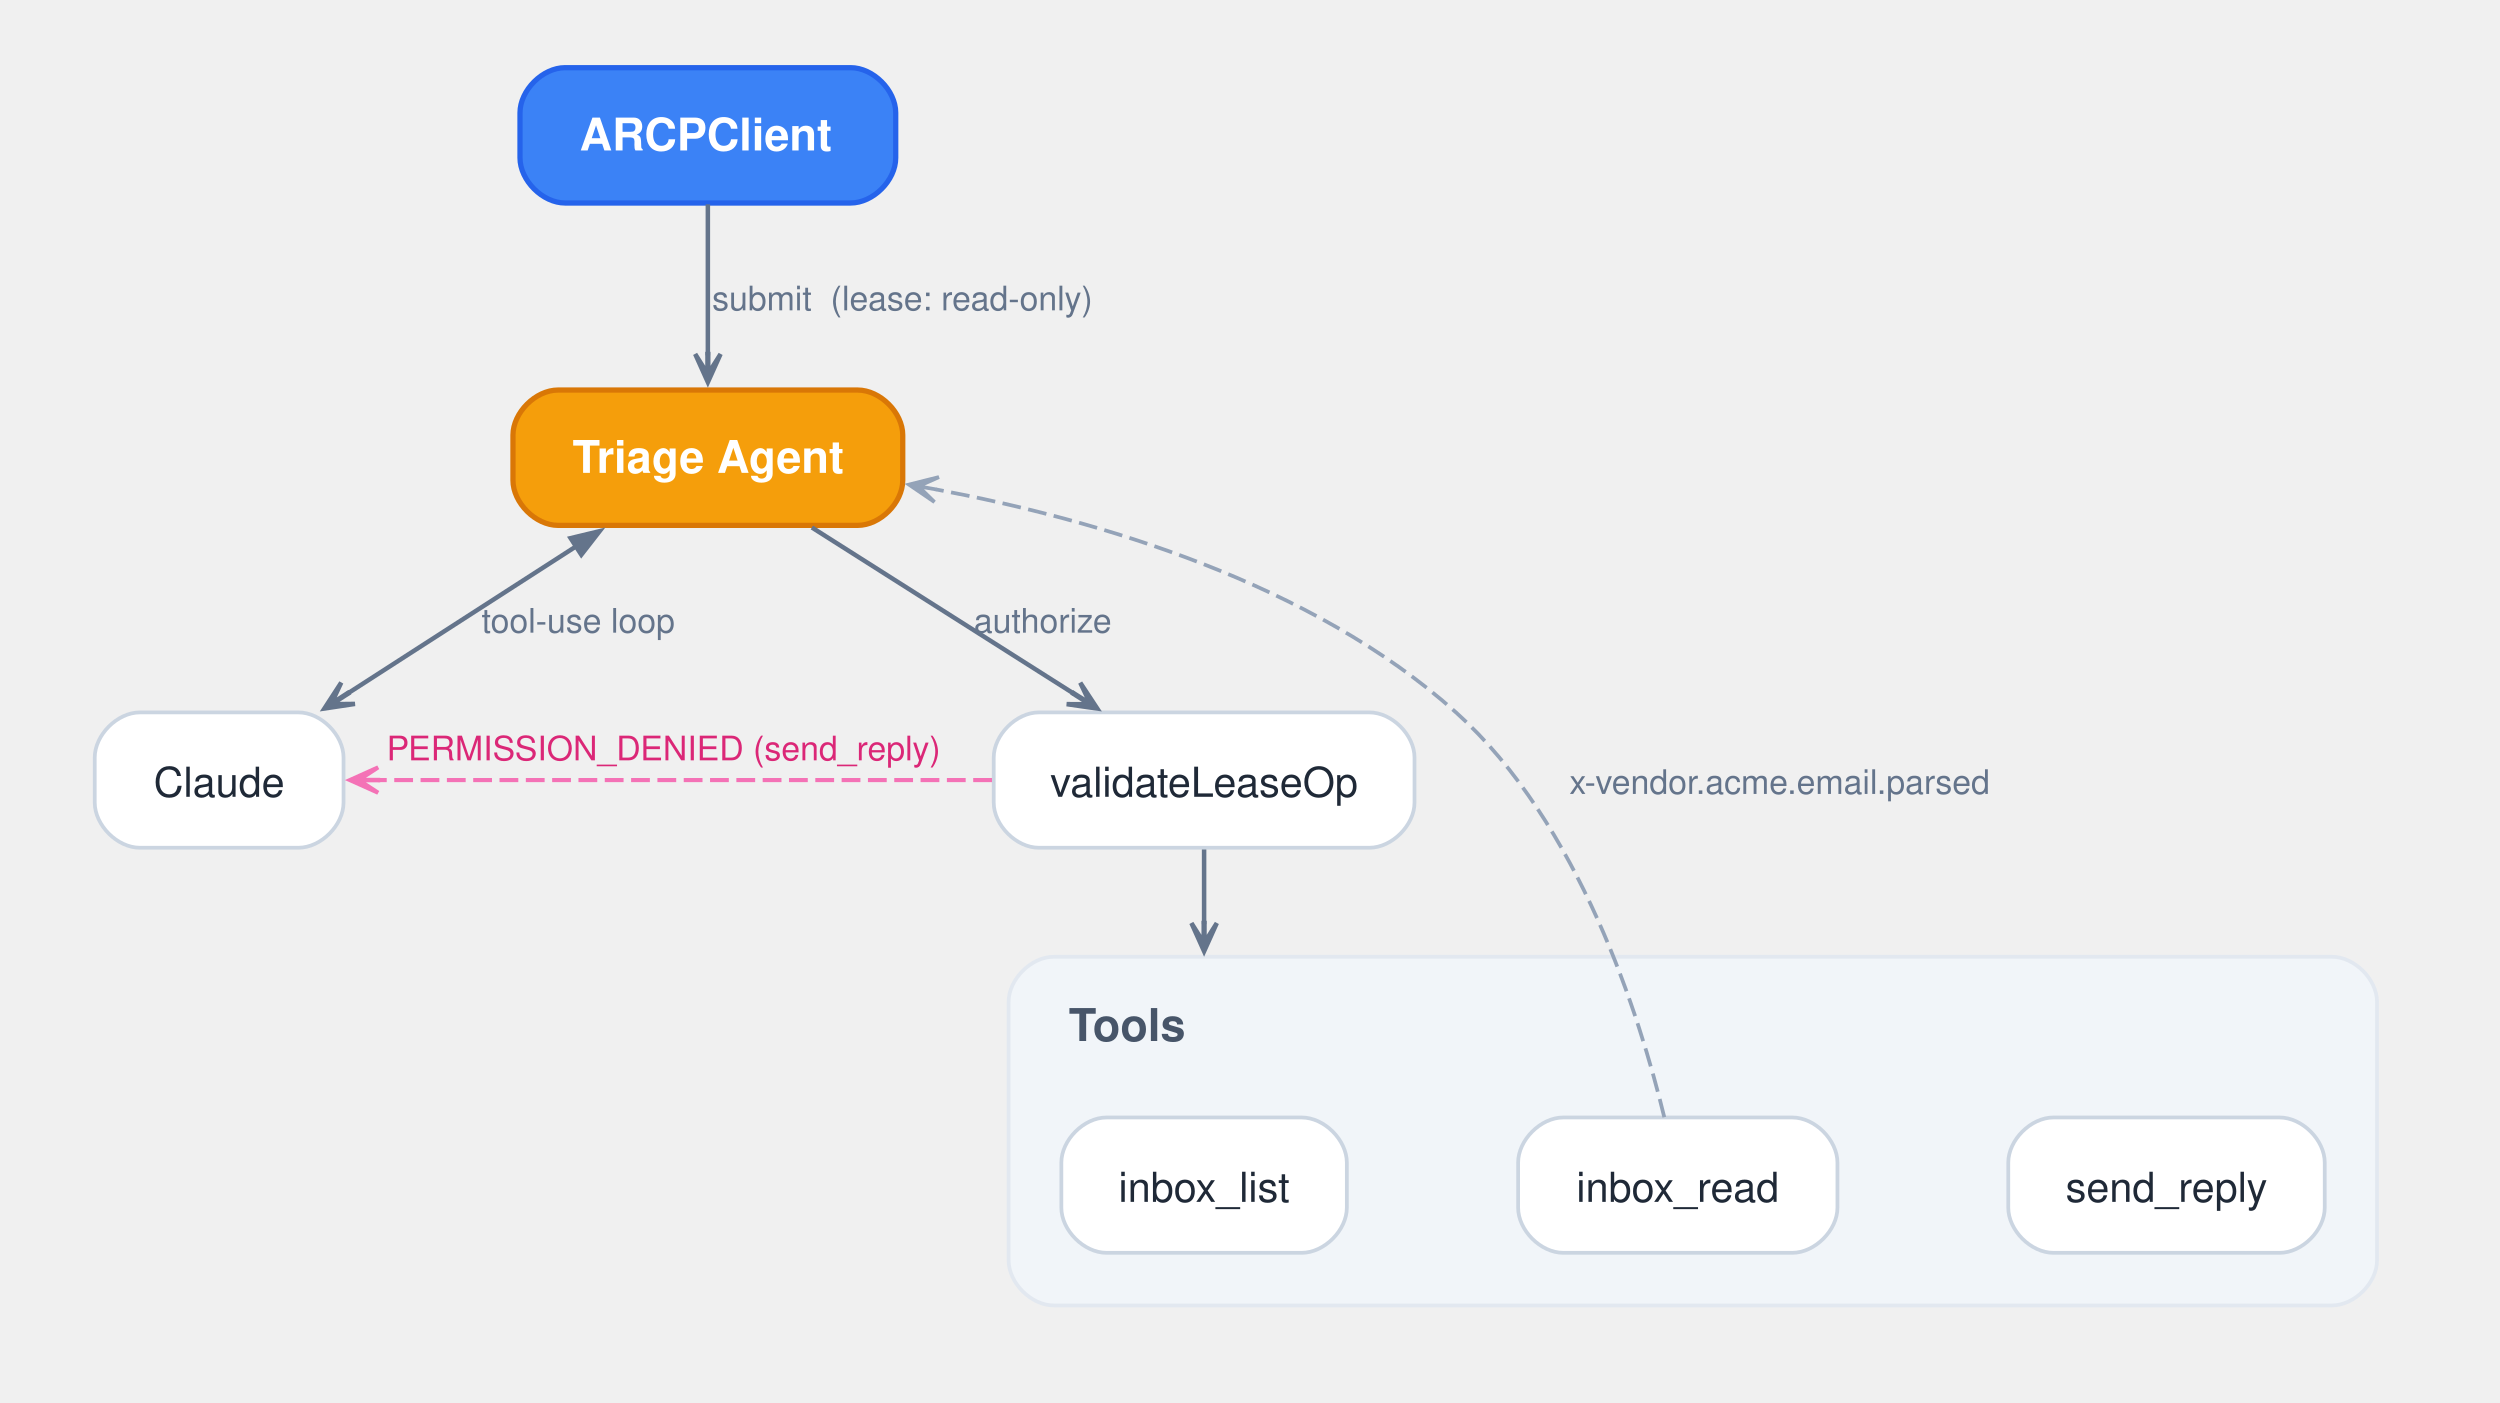
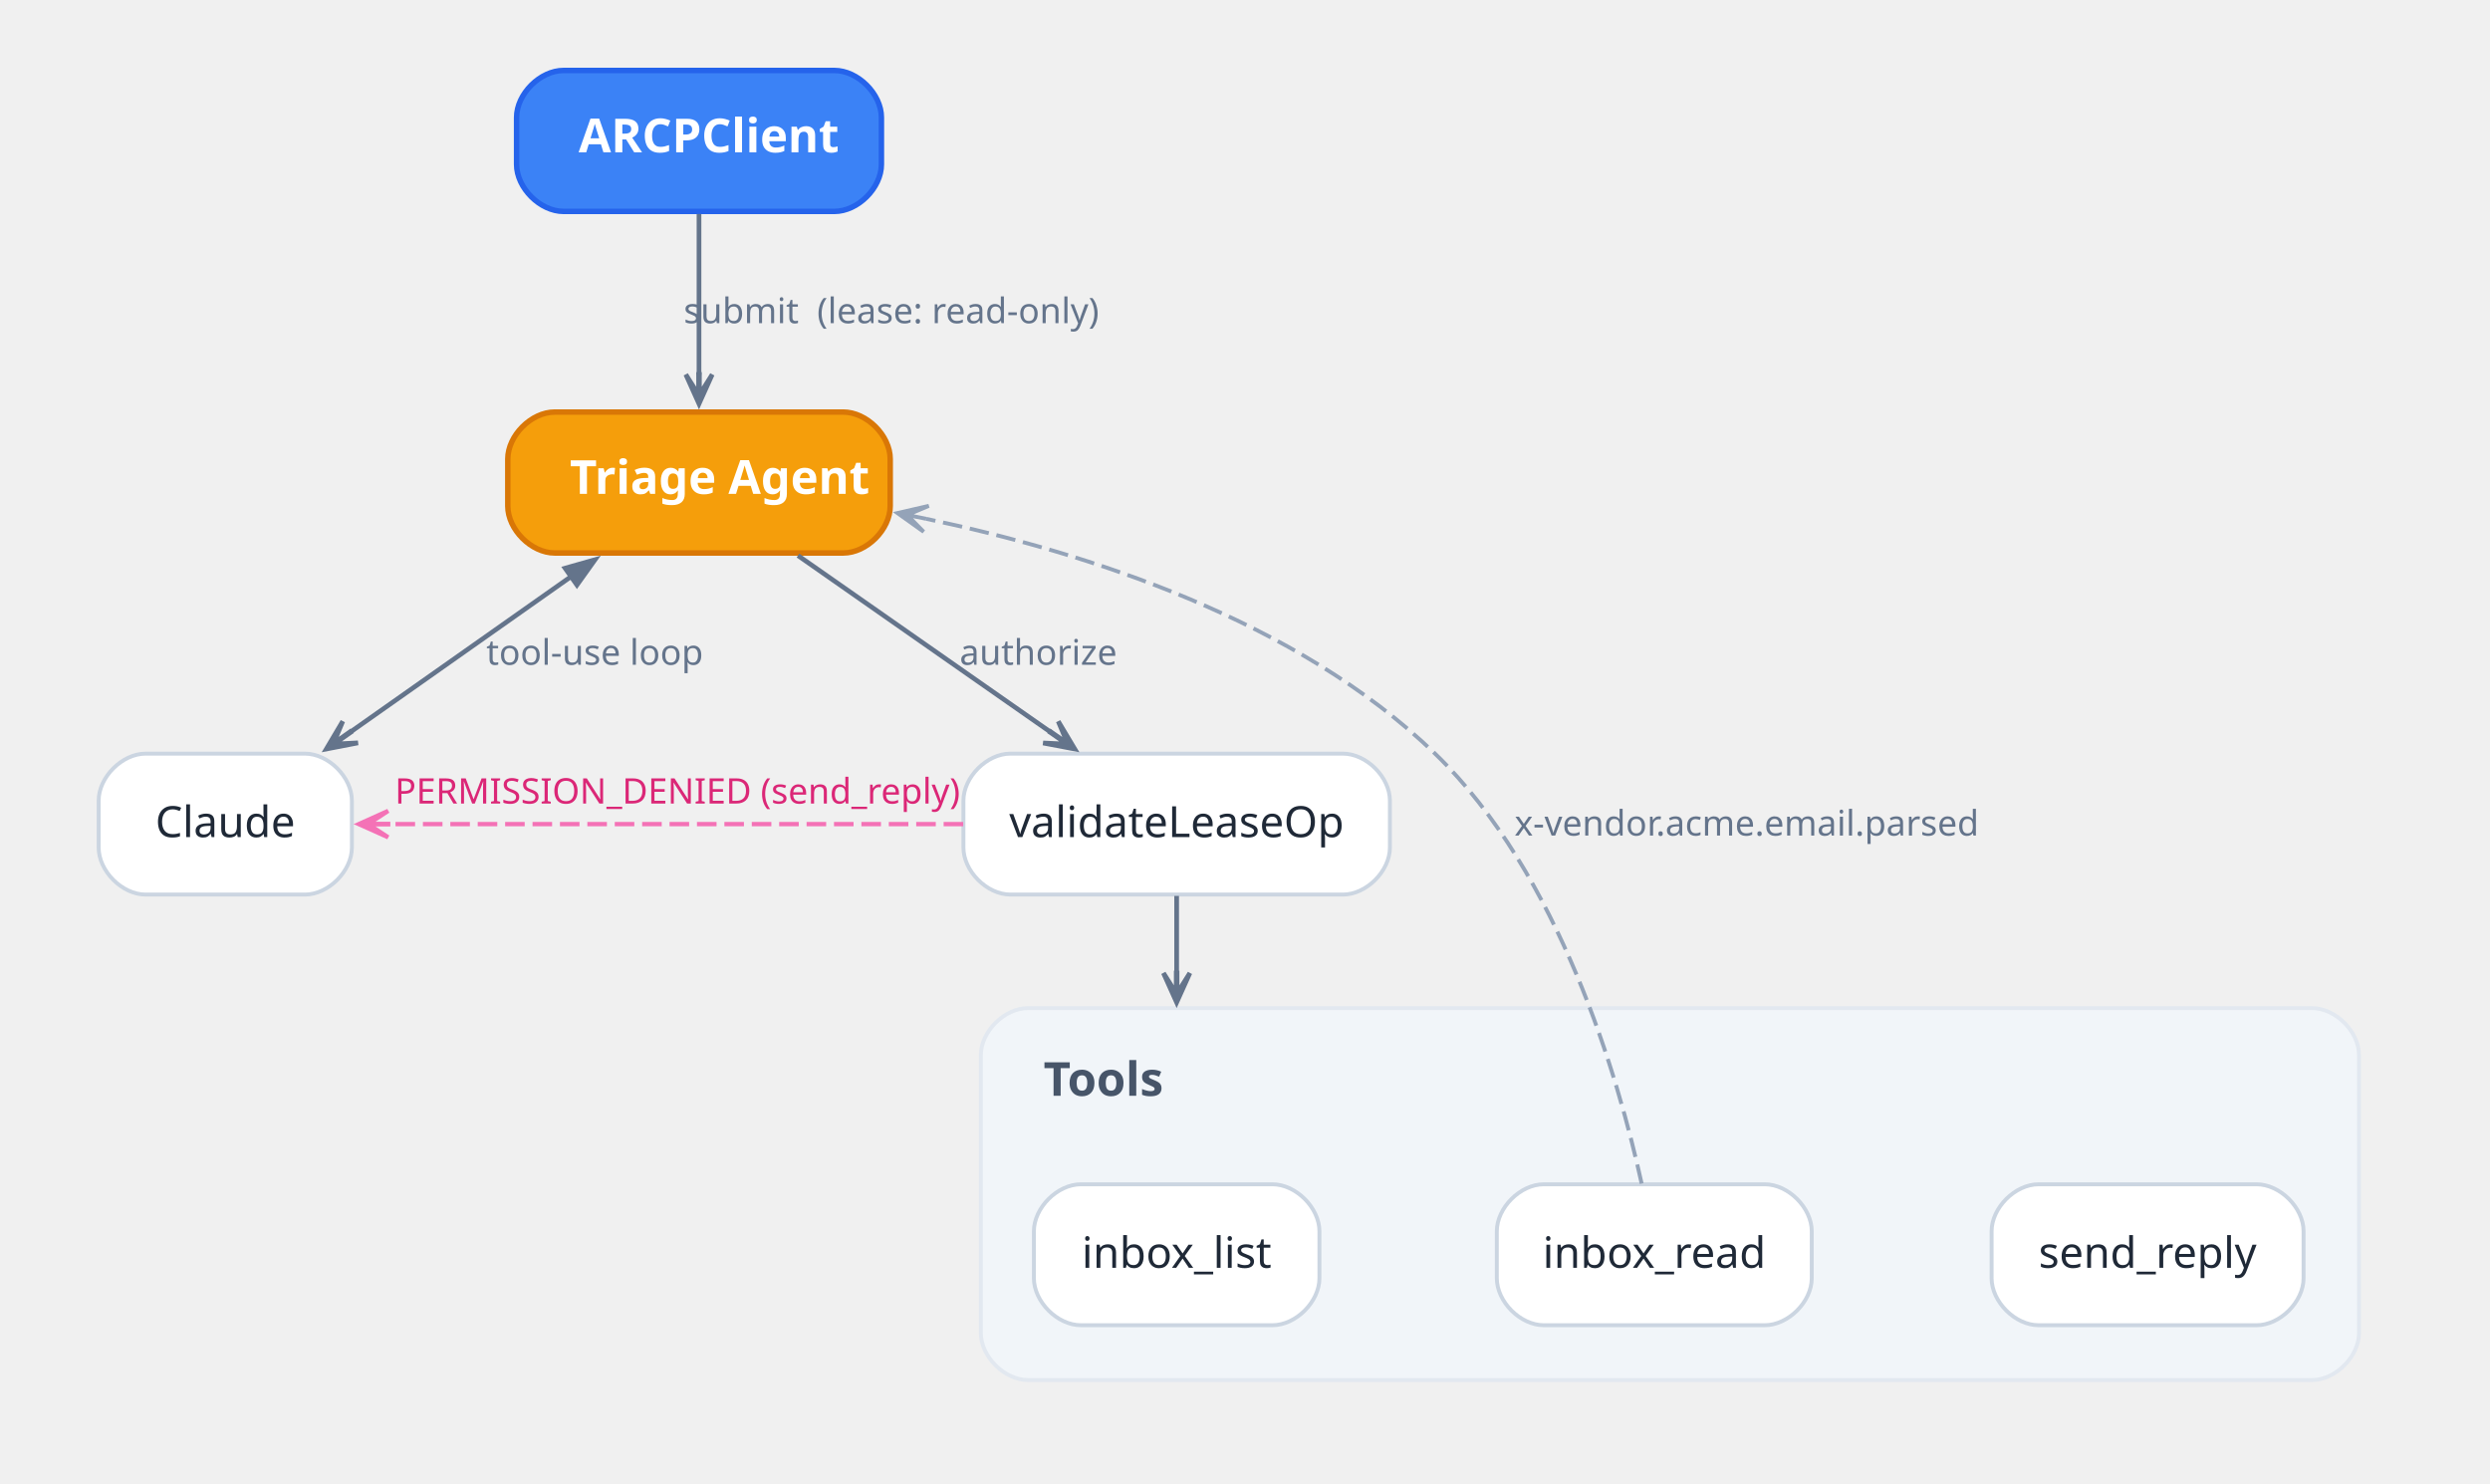
- <svg xmlns="http://www.w3.org/2000/svg" width="665pt" height="373pt" viewBox="0.00 0.00 665.00 373.00">
-   <g id="graph0" class="graph" transform="scale(1 1) rotate(0) translate(25.2 355.25)">
+ <svg xmlns="http://www.w3.org/2000/svg" width="636pt" height="379pt" viewBox="0.00 0.00 636.00 379.00">
+   <g id="graph0" class="graph" transform="scale(1 1) rotate(0) translate(25.2 360.5)">
    <g id="clust1" class="cluster">
-       <path fill="#f1f5f9" stroke="#e2e8f0" d="M255.09,-8C255.09,-8 595.09,-8 595.09,-8 601.09,-8 607.09,-14 607.09,-20 607.09,-20 607.09,-88.75 607.09,-88.75 607.09,-94.75 601.09,-100.75 595.09,-100.75 595.09,-100.75 255.09,-100.75 255.09,-100.75 249.09,-100.75 243.09,-94.75 243.09,-88.75 243.09,-88.75 243.09,-20 243.09,-20 243.09,-14 249.09,-8 255.09,-8" />
-       <text xml:space="preserve" text-anchor="start" x="259.09" y="-78.35" font-family="Helvetica,sans-Serif" font-weight="bold" font-size="12.00" fill="#475569">Tools</text>
+       <path fill="#f1f5f9" stroke="#e2e8f0" d="M237.34,-8C237.34,-8 565.34,-8 565.34,-8 571.34,-8 577.34,-14 577.34,-20 577.34,-20 577.34,-91 577.34,-91 577.34,-97 571.34,-103 565.34,-103 565.34,-103 237.34,-103 237.34,-103 231.34,-103 225.34,-97 225.34,-91 225.34,-91 225.34,-20 225.34,-20 225.34,-14 231.34,-8 237.34,-8" />
+       <text xml:space="preserve" text-anchor="start" x="241.34" y="-80.6" font-family="TT Commons Pro Trial" font-weight="bold" font-size="12.00" fill="#475569">Tools</text>
    </g>
    <g id="node1" class="node">
-       <path fill="#3b82f6" stroke="#2563eb" stroke-width="1.4" d="M201.06,-337.25C201.06,-337.25 125.12,-337.25 125.12,-337.25 119.12,-337.25 113.12,-331.25 113.12,-325.25 113.12,-325.25 113.12,-313.25 113.12,-313.25 113.12,-307.25 119.12,-301.25 125.12,-301.25 125.12,-301.25 201.06,-301.25 201.06,-301.25 207.06,-301.25 213.06,-307.25 213.06,-313.25 213.06,-313.25 213.06,-325.25 213.06,-325.25 213.06,-331.25 207.06,-337.25 201.06,-337.25" />
-       <text xml:space="preserve" text-anchor="start" x="128.97" y="-315.23" font-family="Helvetica,sans-Serif" font-weight="bold" font-size="12.00" fill="white">ARCPClient</text>
+       <path fill="#3b82f6" stroke="#2563eb" stroke-width="1.4" d="M187.93,-342.5C187.93,-342.5 118.75,-342.5 118.75,-342.5 112.75,-342.5 106.75,-336.5 106.75,-330.5 106.75,-330.5 106.75,-318.5 106.75,-318.5 106.75,-312.5 112.75,-306.5 118.75,-306.5 118.75,-306.5 187.93,-306.5 187.93,-306.5 193.93,-306.5 199.93,-312.5 199.93,-318.5 199.93,-318.5 199.93,-330.5 199.93,-330.5 199.93,-336.5 193.93,-342.5 187.93,-342.5" />
+       <text xml:space="preserve" text-anchor="start" x="122.59" y="-321.6" font-family="TT Commons Pro Trial" font-weight="bold" font-size="12.00" fill="white">ARCPClient</text>
    </g>
    <g id="node2" class="node">
-       <path fill="#f59e0b" stroke="#d97706" stroke-width="1.4" d="M202.93,-251.5C202.93,-251.5 123.25,-251.5 123.25,-251.5 117.25,-251.5 111.25,-245.5 111.25,-239.5 111.25,-239.5 111.25,-227.5 111.25,-227.5 111.25,-221.5 117.25,-215.5 123.25,-215.5 123.25,-215.5 202.93,-215.5 202.93,-215.5 208.93,-215.5 214.93,-221.5 214.93,-227.5 214.93,-227.5 214.93,-239.5 214.93,-239.5 214.93,-245.5 208.93,-251.5 202.93,-251.5" />
-       <text xml:space="preserve" text-anchor="start" x="127.09" y="-229.47" font-family="Helvetica,sans-Serif" font-weight="bold" font-size="12.00" fill="white">Triage Agent</text>
+       <path fill="#f59e0b" stroke="#d97706" stroke-width="1.4" d="M190.18,-255.25C190.18,-255.25 116.5,-255.25 116.5,-255.25 110.5,-255.25 104.5,-249.25 104.5,-243.25 104.5,-243.25 104.5,-231.25 104.5,-231.25 104.5,-225.25 110.5,-219.25 116.5,-219.25 116.5,-219.25 190.18,-219.25 190.18,-219.25 196.18,-219.25 202.18,-225.25 202.18,-231.25 202.18,-231.25 202.18,-243.25 202.18,-243.25 202.18,-249.25 196.18,-255.25 190.18,-255.25" />
+       <text xml:space="preserve" text-anchor="start" x="120.34" y="-234.35" font-family="TT Commons Pro Trial" font-weight="bold" font-size="12.00" fill="white">Triage Agent</text>
    </g>
    <g id="edge3" class="edge">
-       <path fill="none" stroke="#64748b" stroke-width="1.2" d="M163.09,-300.9C163.09,-289.3 163.09,-273.82 163.09,-260.73" />
-       <polygon fill="#64748b" stroke="#64748b" stroke-width="1.2" points="163.09,-253.58 166.47,-261.08 163.19,-255.87 163.19,-261.08 163.09,-261.08 162.99,-261.08 162.99,-255.87 159.72,-261.08 163.09,-253.58" />
-       <text xml:space="preserve" text-anchor="middle" x="214.84" y="-272.7" font-family="Helvetica,sans-Serif" font-size="9.00" fill="#64748b">submit  (lease: read-only)</text>
+       <path fill="none" stroke="#64748b" stroke-width="1.2" d="M153.34,-305.84C153.34,-293.95 153.34,-278.06 153.34,-264.68" />
+       <polygon fill="#64748b" stroke="#64748b" stroke-width="1.2" points="153.34,-257.35 156.72,-264.85 153.44,-259.64 153.44,-264.85 153.34,-264.85 153.24,-264.85 153.24,-259.64 149.97,-264.85 153.34,-257.35" />
+       <text xml:space="preserve" text-anchor="middle" x="202.47" y="-277.95" font-family="TT Commons Pro Trial" font-size="9.00" fill="#64748b">submit  (lease: read-only)</text>
    </g>
    <g id="node3" class="node">
-       <path fill="white" stroke="#cbd5e1" d="M54.18,-165.75C54.18,-165.75 12,-165.75 12,-165.75 6,-165.75 0,-159.75 0,-153.75 0,-153.75 0,-141.75 0,-141.75 0,-135.75 6,-129.75 12,-129.75 12,-129.75 54.18,-129.75 54.18,-129.75 60.18,-129.75 66.18,-135.75 66.18,-141.75 66.18,-141.75 66.18,-153.75 66.18,-153.75 66.18,-159.75 60.18,-165.75 54.18,-165.75" />
-       <text xml:space="preserve" text-anchor="middle" x="33.09" y="-143.3" font-family="Helvetica,sans-Serif" font-size="11.00" fill="#1f2937">Claude</text>
+       <path fill="white" stroke="#cbd5e1" d="M52.68,-168C52.68,-168 12,-168 12,-168 6,-168 0,-162 0,-156 0,-156 0,-144 0,-144 0,-138 6,-132 12,-132 12,-132 52.68,-132 52.68,-132 58.68,-132 64.68,-138 64.68,-144 64.68,-144 64.68,-156 64.68,-156 64.68,-162 58.68,-168 52.68,-168" />
+       <text xml:space="preserve" text-anchor="middle" x="32.34" y="-146.68" font-family="TT Commons Pro Trial" font-size="11.00" fill="#1f2937">Claude</text>
    </g>
    <g id="edge4" class="edge">
-       <path fill="none" stroke="#64748b" stroke-width="1.2" d="M128.21,-210.03C109.25,-197.82 85.91,-182.78 67.09,-170.66" />
-       <polygon fill="#64748b" stroke="#64748b" stroke-width="1.2" points="126.58,-212.1 134.31,-213.96 129.43,-207.69 126.58,-212.1" />
-       <polygon fill="#64748b" stroke="#64748b" stroke-width="1.2" points="61.09,-166.79 69.22,-168.01 63.07,-167.94 67.45,-170.77 67.4,-170.85 67.34,-170.93 62.96,-168.11 65.57,-173.69 61.09,-166.79" />
-       <text xml:space="preserve" text-anchor="middle" x="128.61" y="-186.95" font-family="Helvetica,sans-Serif" font-size="9.00" fill="#64748b">tool-use loop</text>
+       <path fill="none" stroke="#64748b" stroke-width="1.2" d="M120.85,-213.36C103.28,-200.98 81.65,-185.74 64.18,-173.43" />
+       <polygon fill="#64748b" stroke="#64748b" stroke-width="1.2" points="119.14,-215.37 126.78,-217.54 122.16,-211.07 119.14,-215.37" />
+       <polygon fill="#64748b" stroke="#64748b" stroke-width="1.2" points="58.16,-169.19 66.24,-170.75 60.09,-170.43 64.35,-173.43 64.29,-173.51 64.23,-173.59 59.97,-170.59 62.35,-176.27 58.16,-169.19" />
+       <text xml:space="preserve" text-anchor="middle" x="126.71" y="-190.7" font-family="TT Commons Pro Trial" font-size="9.00" fill="#64748b">tool-use loop</text>
    </g>
    <g id="node4" class="node">
-       <path fill="white" stroke="#cbd5e1" d="M339.06,-165.75C339.06,-165.75 251.13,-165.75 251.13,-165.75 245.13,-165.75 239.13,-159.75 239.13,-153.75 239.13,-153.75 239.13,-141.75 239.13,-141.75 239.13,-135.75 245.13,-129.75 251.13,-129.75 251.13,-129.75 339.06,-129.75 339.06,-129.75 345.06,-129.75 351.06,-135.75 351.06,-141.75 351.06,-141.75 351.06,-153.75 351.06,-153.75 351.06,-159.75 345.06,-165.75 339.06,-165.75" />
-       <text xml:space="preserve" text-anchor="middle" x="295.09" y="-143.3" font-family="Helvetica,sans-Serif" font-size="11.00" fill="#1f2937">validateLeaseOp</text>
+       <path fill="white" stroke="#cbd5e1" d="M317.81,-168C317.81,-168 232.88,-168 232.88,-168 226.88,-168 220.88,-162 220.88,-156 220.88,-156 220.88,-144 220.88,-144 220.88,-138 226.88,-132 232.88,-132 232.88,-132 317.81,-132 317.81,-132 323.81,-132 329.81,-138 329.81,-144 329.81,-144 329.81,-156 329.81,-156 329.81,-162 323.81,-168 317.81,-168" />
+       <text xml:space="preserve" text-anchor="middle" x="275.34" y="-146.68" font-family="TT Commons Pro Trial" font-size="11.00" fill="#1f2937">validateLeaseOp</text>
    </g>
    <g id="edge5" class="edge">
-       <path fill="none" stroke="#64748b" stroke-width="1.2" d="M190.76,-214.94C211.05,-202.07 238.73,-184.51 260.48,-170.71" />
-       <polygon fill="#64748b" stroke="#64748b" stroke-width="1.2" points="266.67,-166.78 262.15,-173.65 264.79,-168.09 260.39,-170.88 260.34,-170.8 260.29,-170.71 264.69,-167.92 258.53,-167.95 266.67,-166.78" />
-       <text xml:space="preserve" text-anchor="middle" x="252.17" y="-186.95" font-family="Helvetica,sans-Serif" font-size="9.00" fill="#64748b">authorize</text>
+       <path fill="none" stroke="#64748b" stroke-width="1.2" d="M178.62,-218.59C197.39,-205.47 223.13,-187.48 243.34,-173.36" />
+       <polygon fill="#64748b" stroke="#64748b" stroke-width="1.2" points="249.31,-169.19 245.1,-176.25 247.49,-170.58 243.22,-173.56 243.17,-173.48 243.11,-173.4 247.38,-170.42 241.23,-170.72 249.31,-169.19" />
+       <text xml:space="preserve" text-anchor="middle" x="240.02" y="-190.7" font-family="TT Commons Pro Trial" font-size="9.00" fill="#64748b">authorize</text>
    </g>
    <g id="edge8" class="edge">
-       <path fill="none" stroke="#f472b6" stroke-width="1.1" stroke-dasharray="5,2" d="M238.67,-147.75C189.62,-147.75 119.66,-147.75 75.32,-147.75" />
-       <polygon fill="#f472b6" stroke="#f472b6" stroke-width="1.1" points="67.88,-147.75 75.38,-144.38 70.29,-147.7 75.38,-147.7 75.38,-147.75 75.38,-147.8 70.29,-147.8 75.38,-151.13 67.88,-147.75" />
-       <text xml:space="preserve" text-anchor="start" x="77.65" y="-153" font-family="Helvetica,sans-Serif" font-size="9.00" fill="#db2777">PERMISSION_DENIED (send_reply)</text>
+       <path fill="none" stroke="#f472b6" stroke-width="1.1" stroke-dasharray="5,2" d="M220.82,-150C176.35,-150 114.47,-150 73.93,-150" />
+       <polygon fill="#f472b6" stroke="#f472b6" stroke-width="1.1" points="66.45,-150 73.95,-146.63 68.86,-149.95 73.95,-149.95 73.95,-150 73.95,-150.05 68.86,-150.05 73.95,-153.38 66.45,-150" />
+       <text xml:space="preserve" text-anchor="start" x="75.65" y="-155.25" font-family="TT Commons Pro Trial" font-size="9.00" fill="#db2777">PERMISSION_DENIED (send_reply)</text>
    </g>
    <g id="node5" class="node">
-       <path fill="white" stroke="#cbd5e1" d="M321.06,-58C321.06,-58 269.12,-58 269.12,-58 263.12,-58 257.12,-52 257.12,-46 257.12,-46 257.12,-34 257.12,-34 257.12,-28 263.12,-22 269.12,-22 269.12,-22 321.06,-22 321.06,-22 327.06,-22 333.06,-28 333.06,-34 333.06,-34 333.06,-46 333.06,-46 333.06,-52 327.06,-58 321.06,-58" />
-       <text xml:space="preserve" text-anchor="middle" x="295.09" y="-35.55" font-family="Helvetica,sans-Serif" font-size="11.00" fill="#1f2937">inbox_list</text>
+       <path fill="white" stroke="#cbd5e1" d="M299.81,-58C299.81,-58 250.88,-58 250.88,-58 244.88,-58 238.88,-52 238.88,-46 238.88,-46 238.88,-34 238.88,-34 238.88,-28 244.88,-22 250.88,-22 250.88,-22 299.81,-22 299.81,-22 305.81,-22 311.81,-28 311.81,-34 311.81,-34 311.81,-46 311.81,-46 311.81,-52 305.81,-58 299.81,-58" />
+       <text xml:space="preserve" text-anchor="middle" x="275.34" y="-36.67" font-family="TT Commons Pro Trial" font-size="11.00" fill="#1f2937">inbox_list</text>
    </g>
    <g id="edge6" class="edge">
-       <path fill="none" stroke="#64748b" stroke-width="1.2" d="M295.09,-129.29C295.09,-123.51 295.09,-116.68 295.09,-109.43" />
-       <polygon fill="#64748b" stroke="#64748b" stroke-width="1.2" points="295.09,-102.21 298.47,-109.71 295.19,-104.5 295.19,-109.71 295.09,-109.71 294.99,-109.71 294.99,-104.5 291.72,-109.71 295.09,-102.21" />
+       <path fill="none" stroke="#64748b" stroke-width="1.2" d="M275.34,-131.65C275.34,-125.87 275.34,-119.03 275.34,-111.73" />
+       <polygon fill="#64748b" stroke="#64748b" stroke-width="1.2" points="275.34,-104.46 278.72,-111.96 275.44,-106.75 275.44,-111.96 275.34,-111.96 275.24,-111.96 275.24,-106.75 271.97,-111.96 275.34,-104.46" />
    </g>
    <g id="node6" class="node">
-       <path fill="white" stroke="#cbd5e1" d="M451.56,-58C451.56,-58 390.62,-58 390.62,-58 384.62,-58 378.62,-52 378.62,-46 378.62,-46 378.62,-34 378.62,-34 378.62,-28 384.62,-22 390.62,-22 390.62,-22 451.56,-22 451.56,-22 457.56,-22 463.56,-28 463.56,-34 463.56,-34 463.56,-46 463.56,-46 463.56,-52 457.56,-58 451.56,-58" />
-       <text xml:space="preserve" text-anchor="middle" x="421.09" y="-35.55" font-family="Helvetica,sans-Serif" font-size="11.00" fill="#1f2937">inbox_read</text>
+       <path fill="white" stroke="#cbd5e1" d="M425.56,-58C425.56,-58 369.12,-58 369.12,-58 363.12,-58 357.12,-52 357.12,-46 357.12,-46 357.12,-34 357.12,-34 357.12,-28 363.12,-22 369.12,-22 369.12,-22 425.56,-22 425.56,-22 431.56,-22 437.56,-28 437.56,-34 437.56,-34 437.56,-46 437.56,-46 437.56,-52 431.56,-58 425.56,-58" />
+       <text xml:space="preserve" text-anchor="middle" x="397.34" y="-36.67" font-family="TT Commons Pro Trial" font-size="11.00" fill="#1f2937">inbox_read</text>
    </g>
    <g id="edge7" class="edge">
-       <path fill="none" stroke="#94a3b8" stroke-dasharray="5,2" d="M417.5,-58.07C411.03,-84.75 394.91,-136.32 362.09,-165.75 323.69,-200.19 266.9,-216.95 223.81,-225.06" />
-       <polygon fill="#94a3b8" stroke="#94a3b8" points="216.59,-226.35 223.37,-221.71 219.08,-225.9 223.97,-225.03 223.97,-225.03 223.97,-225.03 219.08,-225.9 224.56,-228.35 216.59,-226.35" />
-       <text xml:space="preserve" text-anchor="middle" x="448.18" y="-144.07" font-family="Helvetica,sans-Serif" font-size="9.00" fill="#64748b">x-vendor.acme.email.parsed</text>
+       <path fill="none" stroke="#94a3b8" stroke-dasharray="5,2" d="M394.11,-58.18C388.2,-85.06 373.22,-137.19 341.34,-168 306.02,-202.13 252.34,-219.38 211.37,-227.98" />
+       <polygon fill="#94a3b8" stroke="#94a3b8" points="204.03,-229.45 210.72,-224.67 206.51,-228.96 211.38,-227.98 211.38,-227.98 211.38,-227.98 206.51,-228.96 212.04,-231.29 204.03,-229.45" />
+       <text xml:space="preserve" text-anchor="middle" x="420.94" y="-147.07" font-family="TT Commons Pro Trial" font-size="9.00" fill="#64748b">x-vendor.acme.email.parsed</text>
    </g>
    <g id="node7" class="node">
-       <path fill="white" stroke="#cbd5e1" d="M581.18,-58C581.18,-58 521,-58 521,-58 515,-58 509,-52 509,-46 509,-46 509,-34 509,-34 509,-28 515,-22 521,-22 521,-22 581.18,-22 581.18,-22 587.18,-22 593.18,-28 593.18,-34 593.18,-34 593.18,-46 593.18,-46 593.18,-52 587.18,-58 581.18,-58" />
-       <text xml:space="preserve" text-anchor="middle" x="551.09" y="-35.55" font-family="Helvetica,sans-Serif" font-size="11.00" fill="#1f2937">send_reply</text>
+       <path fill="white" stroke="#cbd5e1" d="M551.18,-58C551.18,-58 495.5,-58 495.5,-58 489.5,-58 483.5,-52 483.5,-46 483.5,-46 483.5,-34 483.5,-34 483.5,-28 489.5,-22 495.5,-22 495.5,-22 551.18,-22 551.18,-22 557.18,-22 563.18,-28 563.18,-34 563.18,-34 563.18,-46 563.18,-46 563.18,-52 557.18,-58 551.18,-58" />
+       <text xml:space="preserve" text-anchor="middle" x="523.34" y="-36.67" font-family="TT Commons Pro Trial" font-size="11.00" fill="#1f2937">send_reply</text>
    </g>
  </g>
</svg>
